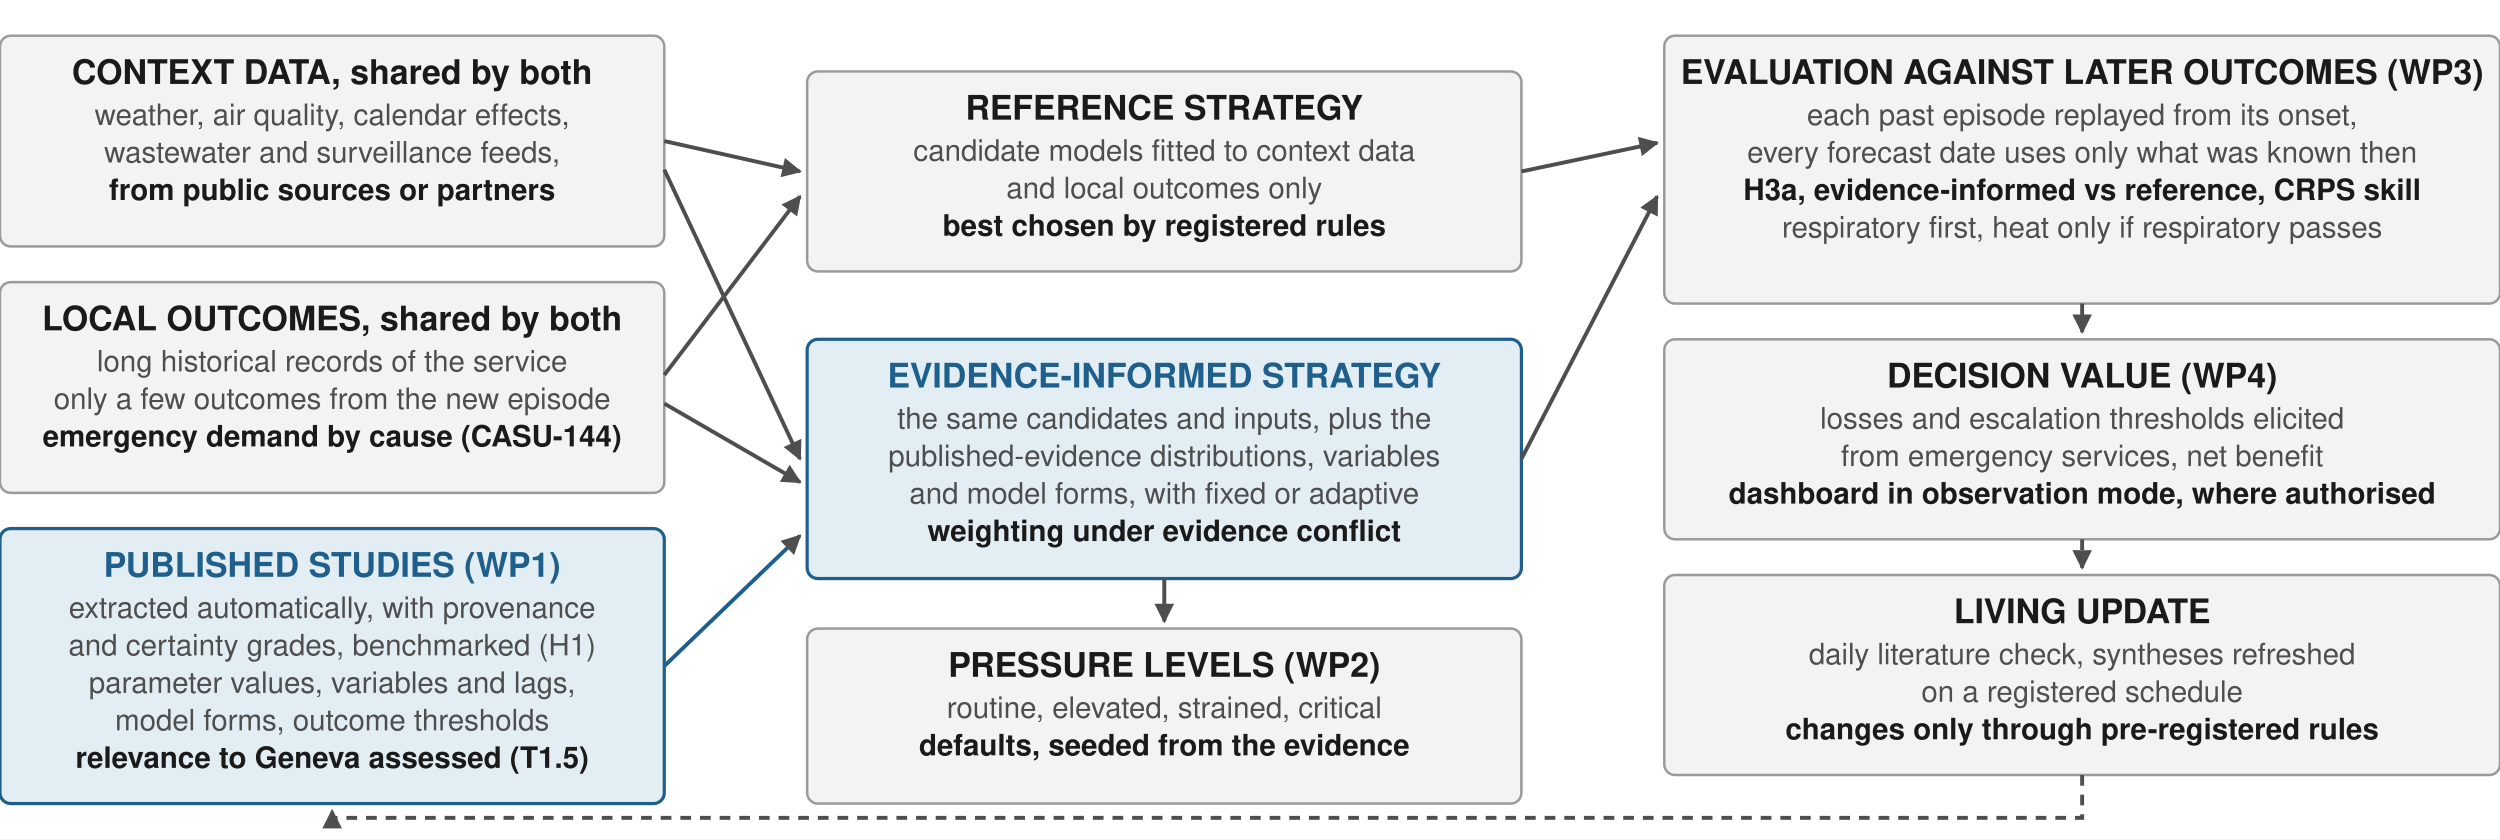
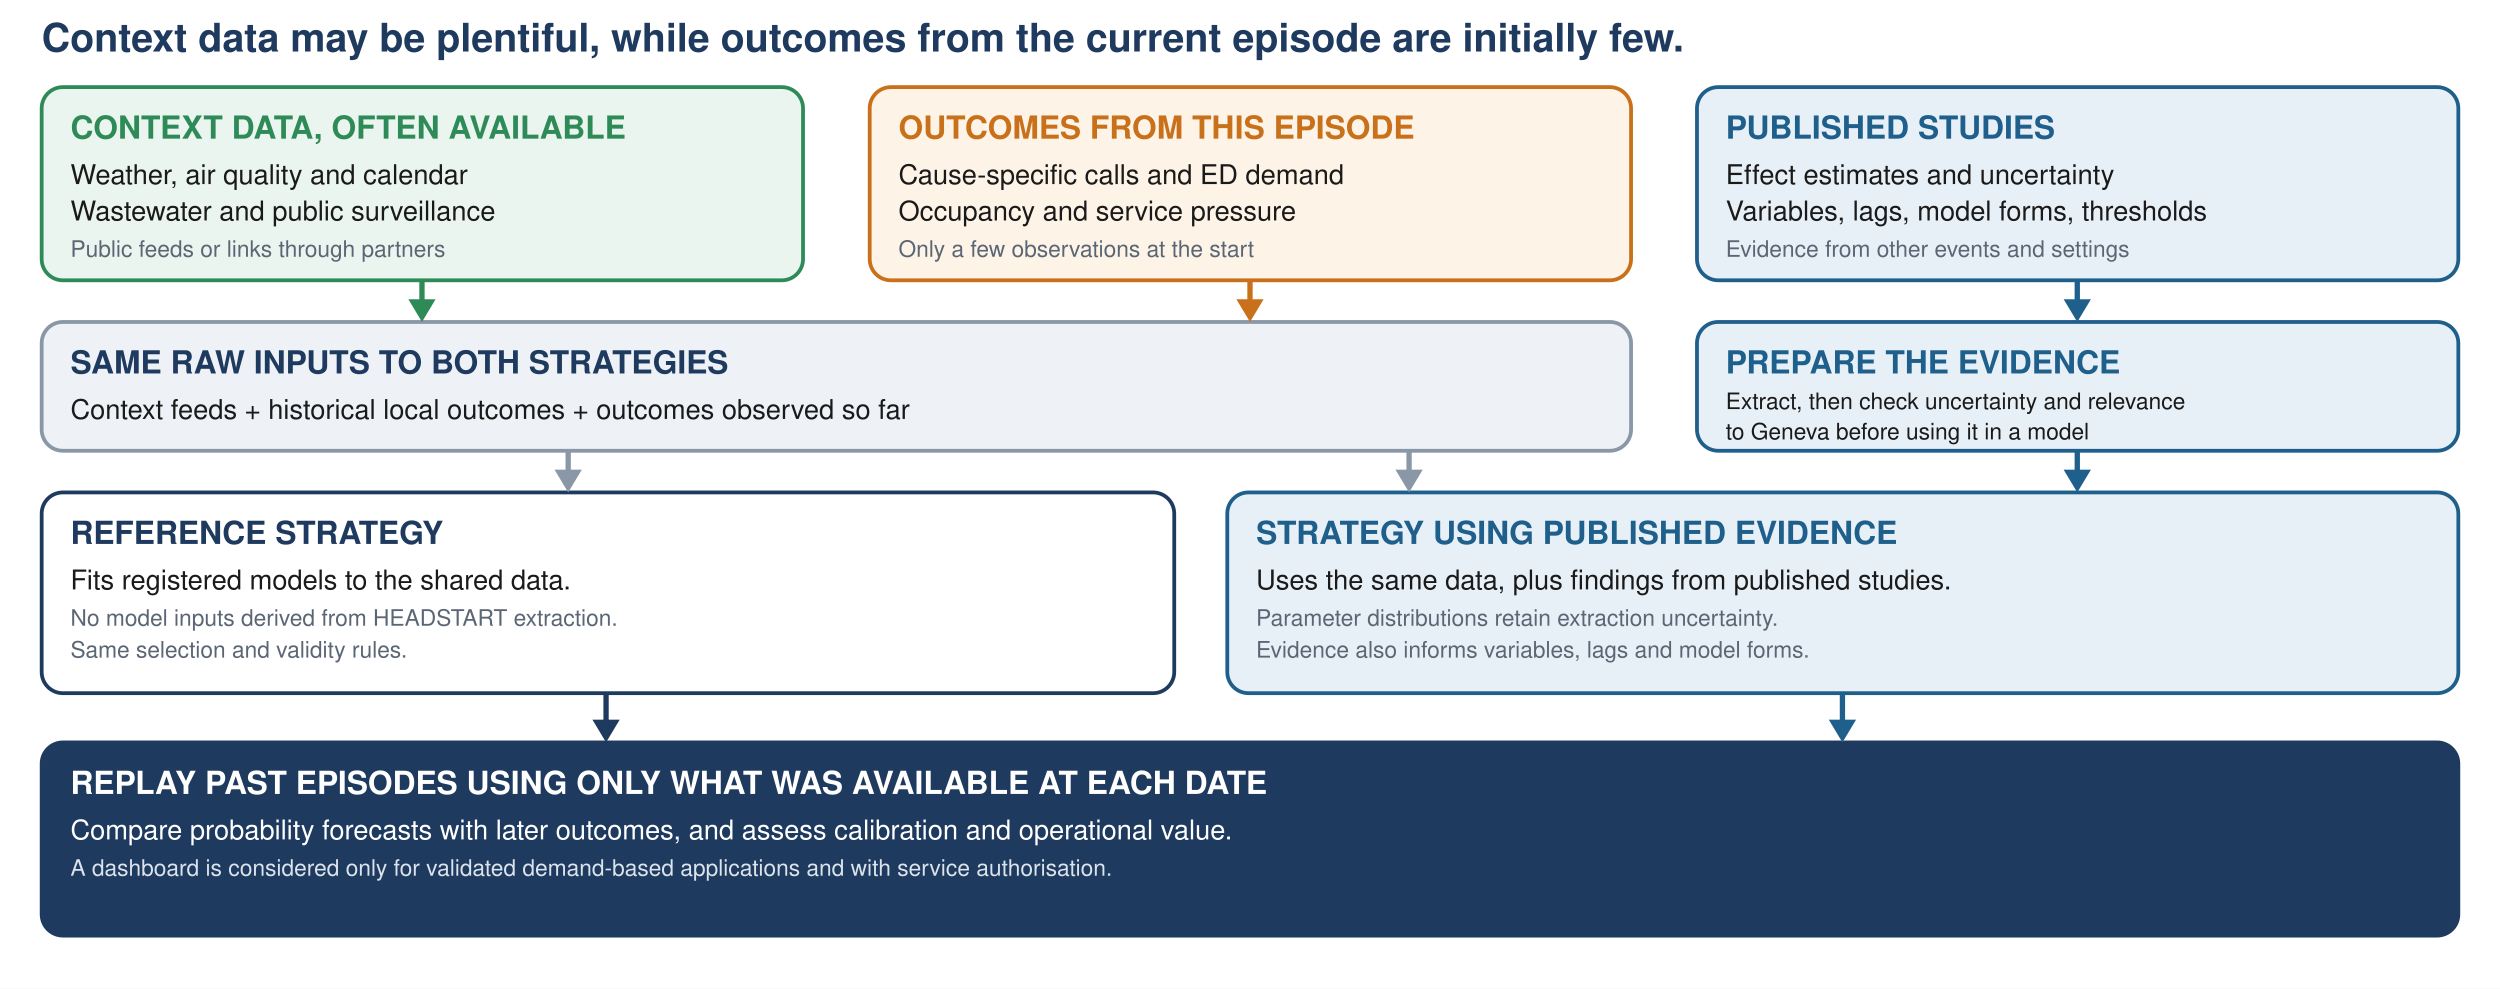
- <svg xmlns="http://www.w3.org/2000/svg" width="1400" height="470" viewBox="0 0 1400 470">
-   <defs>
-     <marker id="a" viewBox="0 0 10 10" refX="9" refY="5" markerWidth="5" markerHeight="5" orient="auto-start-reverse">
-       <path d="M 0 0 L 10 5 L 0 10 z" fill="#4e4e4e" />
-     </marker>
-   </defs>
-   <rect width="1400" height="470" fill="white" />
-   <rect x="0" y="20" width="372" height="118" rx="6" fill="#f3f3f3" stroke="#9a9a9a" stroke-width="1.4" />
-   <text x="186.0" y="47" font-family="Helvetica, Arial, sans-serif" font-size="19" fill="#1a1a1a" text-anchor="middle" font-weight="bold" font-style="normal">CONTEXT DATA, shared by both</text>
-   <text x="186.0" y="70" font-family="Helvetica, Arial, sans-serif" font-size="16.5" fill="#4e4e4e" text-anchor="middle" font-weight="normal" font-style="normal">weather, air quality, calendar effects,</text>
-   <text x="186.0" y="91" font-family="Helvetica, Arial, sans-serif" font-size="16.5" fill="#4e4e4e" text-anchor="middle" font-weight="normal" font-style="normal">wastewater and surveillance feeds,</text>
-   <text x="186.0" y="112" font-family="Helvetica, Arial, sans-serif" font-size="16.5" fill="#1a1a1a" text-anchor="middle" font-weight="bold" font-style="normal">from public sources or partners</text>
-   <rect x="0" y="158" width="372" height="118" rx="6" fill="#f3f3f3" stroke="#9a9a9a" stroke-width="1.4" />
-   <text x="186.0" y="185" font-family="Helvetica, Arial, sans-serif" font-size="19" fill="#1a1a1a" text-anchor="middle" font-weight="bold" font-style="normal">LOCAL OUTCOMES, shared by both</text>
-   <text x="186.0" y="208" font-family="Helvetica, Arial, sans-serif" font-size="16.5" fill="#4e4e4e" text-anchor="middle" font-weight="normal" font-style="normal">long historical records of the service</text>
-   <text x="186.0" y="229" font-family="Helvetica, Arial, sans-serif" font-size="16.5" fill="#4e4e4e" text-anchor="middle" font-weight="normal" font-style="normal">only a few outcomes from the new episode</text>
-   <text x="186.0" y="250" font-family="Helvetica, Arial, sans-serif" font-size="16.5" fill="#1a1a1a" text-anchor="middle" font-weight="bold" font-style="normal">emergency demand by cause (CASU-144)</text>
-   <rect x="0" y="296" width="372" height="154" rx="6" fill="#e3edf4" stroke="#1f5f8b" stroke-width="1.8" />
-   <text x="186.0" y="323" font-family="Helvetica, Arial, sans-serif" font-size="19" fill="#1f5f8b" text-anchor="middle" font-weight="bold" font-style="normal">PUBLISHED STUDIES (WP1)</text>
-   <text x="186.0" y="346" font-family="Helvetica, Arial, sans-serif" font-size="16.5" fill="#4e4e4e" text-anchor="middle" font-weight="normal" font-style="normal">extracted automatically, with provenance</text>
-   <text x="186.0" y="367" font-family="Helvetica, Arial, sans-serif" font-size="16.5" fill="#4e4e4e" text-anchor="middle" font-weight="normal" font-style="normal">and certainty grades, benchmarked (H1)</text>
-   <text x="186.0" y="388" font-family="Helvetica, Arial, sans-serif" font-size="16.5" fill="#4e4e4e" text-anchor="middle" font-weight="normal" font-style="normal">parameter values, variables and lags,</text>
-   <text x="186.0" y="409" font-family="Helvetica, Arial, sans-serif" font-size="16.5" fill="#4e4e4e" text-anchor="middle" font-weight="normal" font-style="normal">model forms, outcome thresholds</text>
-   <text x="186.0" y="430" font-family="Helvetica, Arial, sans-serif" font-size="16.5" fill="#1a1a1a" text-anchor="middle" font-weight="bold" font-style="normal">relevance to Geneva assessed (T1.5)</text>
-   <rect x="452" y="40" width="400" height="112" rx="6" fill="#f3f3f3" stroke="#9a9a9a" stroke-width="1.4" />
-   <text x="652.0" y="67" font-family="Helvetica, Arial, sans-serif" font-size="19" fill="#1a1a1a" text-anchor="middle" font-weight="bold" font-style="normal">REFERENCE STRATEGY</text>
-   <text x="652.0" y="90" font-family="Helvetica, Arial, sans-serif" font-size="16.5" fill="#4e4e4e" text-anchor="middle" font-weight="normal" font-style="normal">candidate models fitted to context data</text>
-   <text x="652.0" y="111" font-family="Helvetica, Arial, sans-serif" font-size="16.5" fill="#4e4e4e" text-anchor="middle" font-weight="normal" font-style="normal">and local outcomes only</text>
-   <text x="652.0" y="132" font-family="Helvetica, Arial, sans-serif" font-size="16.5" fill="#1a1a1a" text-anchor="middle" font-weight="bold" font-style="normal">best chosen by registered rules</text>
-   <rect x="452" y="190" width="400" height="134" rx="6" fill="#e3edf4" stroke="#1f5f8b" stroke-width="1.8" />
-   <text x="652.0" y="217" font-family="Helvetica, Arial, sans-serif" font-size="19" fill="#1f5f8b" text-anchor="middle" font-weight="bold" font-style="normal">EVIDENCE-INFORMED STRATEGY</text>
-   <text x="652.0" y="240" font-family="Helvetica, Arial, sans-serif" font-size="16.5" fill="#4e4e4e" text-anchor="middle" font-weight="normal" font-style="normal">the same candidates and inputs, plus the</text>
-   <text x="652.0" y="261" font-family="Helvetica, Arial, sans-serif" font-size="16.5" fill="#4e4e4e" text-anchor="middle" font-weight="normal" font-style="normal">published-evidence distributions, variables</text>
-   <text x="652.0" y="282" font-family="Helvetica, Arial, sans-serif" font-size="16.5" fill="#4e4e4e" text-anchor="middle" font-weight="normal" font-style="normal">and model forms, with fixed or adaptive</text>
-   <text x="652.0" y="303" font-family="Helvetica, Arial, sans-serif" font-size="16.5" fill="#1a1a1a" text-anchor="middle" font-weight="bold" font-style="normal">weighting under evidence conflict</text>
-   <rect x="452" y="352" width="400" height="98" rx="6" fill="#f3f3f3" stroke="#9a9a9a" stroke-width="1.4" />
-   <text x="652.0" y="379" font-family="Helvetica, Arial, sans-serif" font-size="19" fill="#1a1a1a" text-anchor="middle" font-weight="bold" font-style="normal">PRESSURE LEVELS (WP2)</text>
-   <text x="652.0" y="402" font-family="Helvetica, Arial, sans-serif" font-size="16.5" fill="#4e4e4e" text-anchor="middle" font-weight="normal" font-style="normal">routine, elevated, strained, critical</text>
-   <text x="652.0" y="423" font-family="Helvetica, Arial, sans-serif" font-size="16.5" fill="#1a1a1a" text-anchor="middle" font-weight="bold" font-style="normal">defaults, seeded from the evidence</text>
-   <rect x="932" y="20" width="468" height="150" rx="6" fill="#f3f3f3" stroke="#9a9a9a" stroke-width="1.4" />
-   <text x="1166.0" y="47" font-family="Helvetica, Arial, sans-serif" font-size="19" fill="#1a1a1a" text-anchor="middle" font-weight="bold" font-style="normal">EVALUATION AGAINST LATER OUTCOMES (WP3)</text>
-   <text x="1166.0" y="70" font-family="Helvetica, Arial, sans-serif" font-size="16.5" fill="#4e4e4e" text-anchor="middle" font-weight="normal" font-style="normal">each past episode replayed from its onset,</text>
-   <text x="1166.0" y="91" font-family="Helvetica, Arial, sans-serif" font-size="16.5" fill="#4e4e4e" text-anchor="middle" font-weight="normal" font-style="normal">every forecast date uses only what was known then</text>
-   <text x="1166.0" y="112" font-family="Helvetica, Arial, sans-serif" font-size="16.5" fill="#1a1a1a" text-anchor="middle" font-weight="bold" font-style="normal">H3a, evidence-informed vs reference, CRPS skill</text>
-   <text x="1166.0" y="133" font-family="Helvetica, Arial, sans-serif" font-size="16.5" fill="#4e4e4e" text-anchor="middle" font-weight="normal" font-style="normal">respiratory first, heat only if respiratory passes</text>
-   <rect x="932" y="190" width="468" height="112" rx="6" fill="#f3f3f3" stroke="#9a9a9a" stroke-width="1.4" />
-   <text x="1166.0" y="217" font-family="Helvetica, Arial, sans-serif" font-size="19" fill="#1a1a1a" text-anchor="middle" font-weight="bold" font-style="normal">DECISION VALUE (WP4)</text>
-   <text x="1166.0" y="240" font-family="Helvetica, Arial, sans-serif" font-size="16.5" fill="#4e4e4e" text-anchor="middle" font-weight="normal" font-style="normal">losses and escalation thresholds elicited</text>
-   <text x="1166.0" y="261" font-family="Helvetica, Arial, sans-serif" font-size="16.5" fill="#4e4e4e" text-anchor="middle" font-weight="normal" font-style="normal">from emergency services, net benefit</text>
-   <text x="1166.0" y="282" font-family="Helvetica, Arial, sans-serif" font-size="16.5" fill="#1a1a1a" text-anchor="middle" font-weight="bold" font-style="normal">dashboard in observation mode, where authorised</text>
-   <rect x="932" y="322" width="468" height="112" rx="6" fill="#f3f3f3" stroke="#9a9a9a" stroke-width="1.4" />
-   <text x="1166.0" y="349" font-family="Helvetica, Arial, sans-serif" font-size="19" fill="#1a1a1a" text-anchor="middle" font-weight="bold" font-style="normal">LIVING UPDATE</text>
-   <text x="1166.0" y="372" font-family="Helvetica, Arial, sans-serif" font-size="16.5" fill="#4e4e4e" text-anchor="middle" font-weight="normal" font-style="normal">daily literature check, syntheses refreshed</text>
-   <text x="1166.0" y="393" font-family="Helvetica, Arial, sans-serif" font-size="16.5" fill="#4e4e4e" text-anchor="middle" font-weight="normal" font-style="normal">on a registered schedule</text>
-   <text x="1166.0" y="414" font-family="Helvetica, Arial, sans-serif" font-size="16.5" fill="#1a1a1a" text-anchor="middle" font-weight="bold" font-style="normal">changes only through pre-registered rules</text>
-   <line x1="372" y1="79" x2="448" y2="96" stroke="#4e4e4e" stroke-width="2.2" marker-end="url(#a)" />
-   <line x1="372" y1="95" x2="448" y2="257" stroke="#4e4e4e" stroke-width="2.2" marker-end="url(#a)" />
-   <line x1="372" y1="210" x2="448" y2="110" stroke="#4e4e4e" stroke-width="2.2" marker-end="url(#a)" />
-   <line x1="372" y1="226" x2="448" y2="270" stroke="#4e4e4e" stroke-width="2.2" marker-end="url(#a)" />
-   <line x1="372" y1="373" x2="448" y2="300" stroke="#1f5f8b" stroke-width="2.2" marker-end="url(#a)" />
-   <line x1="652.0" y1="324" x2="652.0" y2="348" stroke="#4e4e4e" stroke-width="2.2" marker-end="url(#a)" />
-   <line x1="852" y1="96" x2="928" y2="80" stroke="#4e4e4e" stroke-width="2.2" marker-end="url(#a)" />
-   <line x1="852" y1="257" x2="928" y2="110" stroke="#4e4e4e" stroke-width="2.2" marker-end="url(#a)" />
-   <line x1="1166.0" y1="170" x2="1166.0" y2="186" stroke="#4e4e4e" stroke-width="2.2" marker-end="url(#a)" />
-   <line x1="1166.0" y1="302" x2="1166.0" y2="318" stroke="#4e4e4e" stroke-width="2.2" marker-end="url(#a)" stroke-dasharray="6,5" />
-   <path d="M 1166.0 434 L 1166.0 458 L 186.0 458 L 186.0 454" fill="none" stroke="#4e4e4e" stroke-width="2.2" stroke-dasharray="6,5" marker-end="url(#a)" />
+ <svg xmlns="http://www.w3.org/2000/svg" width="3300" height="1305" viewBox="0 0 3300 1305">
+   <rect width="3300" height="1305" fill="white" />
+   <text x="55" y="68" font-family="Helvetica, Arial, sans-serif" font-size="52" fill="#1f3a5f" text-anchor="start" font-weight="bold" font-style="normal">Context data may be plentiful, while outcomes from the current episode are initially few.</text>
+   <rect x="55" y="115" width="1005" height="255" rx="28" fill="#eaf5ef" stroke="#2e8b57" stroke-width="5" />
+   <text x="93" y="183" font-family="Helvetica, Arial, sans-serif" font-size="42" fill="#2e8b57" text-anchor="start" font-weight="bold" font-style="normal">CONTEXT DATA, OFTEN AVAILABLE</text>
+   <text x="93" y="243" font-family="Helvetica, Arial, sans-serif" font-size="36" fill="#1a1a1a" text-anchor="start" font-weight="normal" font-style="normal">Weather, air quality and calendar</text>
+   <text x="93" y="291" font-family="Helvetica, Arial, sans-serif" font-size="36" fill="#1a1a1a" text-anchor="start" font-weight="normal" font-style="normal">Wastewater and public surveillance</text>
+   <text x="93" y="339" font-family="Helvetica, Arial, sans-serif" font-size="30" fill="#5b6675" text-anchor="start" font-weight="normal" font-style="normal">Public feeds or links through partners</text>
+   <rect x="1148" y="115" width="1005" height="255" rx="28" fill="#fdf3e6" stroke="#c8701a" stroke-width="5" />
+   <text x="1186" y="183" font-family="Helvetica, Arial, sans-serif" font-size="42" fill="#c8701a" text-anchor="start" font-weight="bold" font-style="normal">OUTCOMES FROM THIS EPISODE</text>
+   <text x="1186" y="243" font-family="Helvetica, Arial, sans-serif" font-size="36" fill="#1a1a1a" text-anchor="start" font-weight="normal" font-style="normal">Cause-specific calls and ED demand</text>
+   <text x="1186" y="291" font-family="Helvetica, Arial, sans-serif" font-size="36" fill="#1a1a1a" text-anchor="start" font-weight="normal" font-style="normal">Occupancy and service pressure</text>
+   <text x="1186" y="339" font-family="Helvetica, Arial, sans-serif" font-size="30" fill="#5b6675" text-anchor="start" font-weight="normal" font-style="normal">Only a few observations at the start</text>
+   <rect x="2240" y="115" width="1005" height="255" rx="28" fill="#e8f0f7" stroke="#1f5f8b" stroke-width="5" />
+   <text x="2278" y="183" font-family="Helvetica, Arial, sans-serif" font-size="42" fill="#1f5f8b" text-anchor="start" font-weight="bold" font-style="normal">PUBLISHED STUDIES</text>
+   <text x="2278" y="243" font-family="Helvetica, Arial, sans-serif" font-size="36" fill="#1a1a1a" text-anchor="start" font-weight="normal" font-style="normal">Effect estimates and uncertainty</text>
+   <text x="2278" y="291" font-family="Helvetica, Arial, sans-serif" font-size="36" fill="#1a1a1a" text-anchor="start" font-weight="normal" font-style="normal">Variables, lags, model forms, thresholds</text>
+   <text x="2278" y="339" font-family="Helvetica, Arial, sans-serif" font-size="30" fill="#5b6675" text-anchor="start" font-weight="normal" font-style="normal">Evidence from other events and settings</text>
+   <rect x="55" y="425" width="2098" height="170" rx="28" fill="#eef2f6" stroke="#8a97a6" stroke-width="5" />
+   <text x="93" y="493" font-family="Helvetica, Arial, sans-serif" font-size="42" fill="#1f3a5f" text-anchor="start" font-weight="bold" font-style="normal">SAME RAW INPUTS TO BOTH STRATEGIES</text>
+   <text x="93" y="553" font-family="Helvetica, Arial, sans-serif" font-size="36" fill="#1a1a1a" text-anchor="start" font-weight="normal" font-style="normal">Context feeds + historical local outcomes + outcomes observed so far</text>
+   <rect x="2240" y="425" width="1005" height="170" rx="28" fill="#e8f0f7" stroke="#1f5f8b" stroke-width="5" />
+   <text x="2278" y="493" font-family="Helvetica, Arial, sans-serif" font-size="42" fill="#1f5f8b" text-anchor="start" font-weight="bold" font-style="normal">PREPARE THE EVIDENCE</text>
+   <text x="2278" y="540" font-family="Helvetica, Arial, sans-serif" font-size="30" fill="#1a1a1a" text-anchor="start" font-weight="normal" font-style="normal">Extract, then check uncertainty and relevance</text>
+   <text x="2278" y="580" font-family="Helvetica, Arial, sans-serif" font-size="30" fill="#1a1a1a" text-anchor="start" font-weight="normal" font-style="normal">to Geneva before using it in a model</text>
+   <rect x="55" y="650" width="1495" height="265" rx="28" fill="white" stroke="#1f3a5f" stroke-width="5" />
+   <text x="93" y="718" font-family="Helvetica, Arial, sans-serif" font-size="42" fill="#1f3a5f" text-anchor="start" font-weight="bold" font-style="normal">REFERENCE STRATEGY</text>
+   <text x="93" y="778" font-family="Helvetica, Arial, sans-serif" font-size="36" fill="#1a1a1a" text-anchor="start" font-weight="normal" font-style="normal">Fits registered models to the shared data.</text>
+   <text x="93" y="826" font-family="Helvetica, Arial, sans-serif" font-size="30" fill="#5b6675" text-anchor="start" font-weight="normal" font-style="normal">No model inputs derived from HEADSTART extraction.</text>
+   <text x="93" y="868" font-family="Helvetica, Arial, sans-serif" font-size="30" fill="#5b6675" text-anchor="start" font-weight="normal" font-style="normal">Same selection and validity rules.</text>
+   <rect x="1620" y="650" width="1625" height="265" rx="28" fill="#e8f0f7" stroke="#1f5f8b" stroke-width="5" />
+   <text x="1658" y="718" font-family="Helvetica, Arial, sans-serif" font-size="42" fill="#1f5f8b" text-anchor="start" font-weight="bold" font-style="normal">STRATEGY USING PUBLISHED EVIDENCE</text>
+   <text x="1658" y="778" font-family="Helvetica, Arial, sans-serif" font-size="36" fill="#1a1a1a" text-anchor="start" font-weight="normal" font-style="normal">Uses the same data, plus findings from published studies.</text>
+   <text x="1658" y="826" font-family="Helvetica, Arial, sans-serif" font-size="30" fill="#5b6675" text-anchor="start" font-weight="normal" font-style="normal">Parameter distributions retain extraction uncertainty.</text>
+   <text x="1658" y="868" font-family="Helvetica, Arial, sans-serif" font-size="30" fill="#5b6675" text-anchor="start" font-weight="normal" font-style="normal">Evidence also informs variables, lags and model forms.</text>
+   <rect x="55" y="980" width="3190" height="255" rx="28" fill="#1f3a5f" stroke="#1f3a5f" stroke-width="5" />
+   <text x="93" y="1048" font-family="Helvetica, Arial, sans-serif" font-size="42" fill="white" text-anchor="start" font-weight="bold" font-style="normal">REPLAY PAST EPISODES USING ONLY WHAT WAS AVAILABLE AT EACH DATE</text>
+   <text x="93" y="1108" font-family="Helvetica, Arial, sans-serif" font-size="36" fill="white" text-anchor="start" font-weight="normal" font-style="normal">Compare probability forecasts with later outcomes, and assess calibration and operational value.</text>
+   <text x="93" y="1156" font-family="Helvetica, Arial, sans-serif" font-size="30" fill="#dbe3ec" text-anchor="start" font-weight="normal" font-style="normal">A dashboard is considered only for validated demand-based applications and with service authorisation.</text>
+   <line x1="557" y1="370" x2="557" y2="399" stroke="#2e8b57" stroke-width="7" />
+   <path d="M 539 395 L 575 395 L 557 425 z" fill="#2e8b57" />
+   <line x1="1650" y1="370" x2="1650" y2="399" stroke="#c8701a" stroke-width="7" />
+   <path d="M 1632 395 L 1668 395 L 1650 425 z" fill="#c8701a" />
+   <line x1="2742" y1="370" x2="2742" y2="399" stroke="#1f5f8b" stroke-width="7" />
+   <path d="M 2724 395 L 2760 395 L 2742 425 z" fill="#1f5f8b" />
+   <line x1="750" y1="595" x2="750" y2="624" stroke="#8a97a6" stroke-width="7" />
+   <path d="M 732 620 L 768 620 L 750 650 z" fill="#8a97a6" />
+   <line x1="1860" y1="595" x2="1860" y2="624" stroke="#8a97a6" stroke-width="7" />
+   <path d="M 1842 620 L 1878 620 L 1860 650 z" fill="#8a97a6" />
+   <line x1="2742" y1="595" x2="2742" y2="624" stroke="#1f5f8b" stroke-width="7" />
+   <path d="M 2724 620 L 2760 620 L 2742 650 z" fill="#1f5f8b" />
+   <line x1="800" y1="915" x2="800" y2="954" stroke="#1f3a5f" stroke-width="7" />
+   <path d="M 782 950 L 818 950 L 800 980 z" fill="#1f3a5f" />
+   <line x1="2432" y1="915" x2="2432" y2="954" stroke="#1f5f8b" stroke-width="7" />
+   <path d="M 2414 950 L 2450 950 L 2432 980 z" fill="#1f5f8b" />
</svg>
